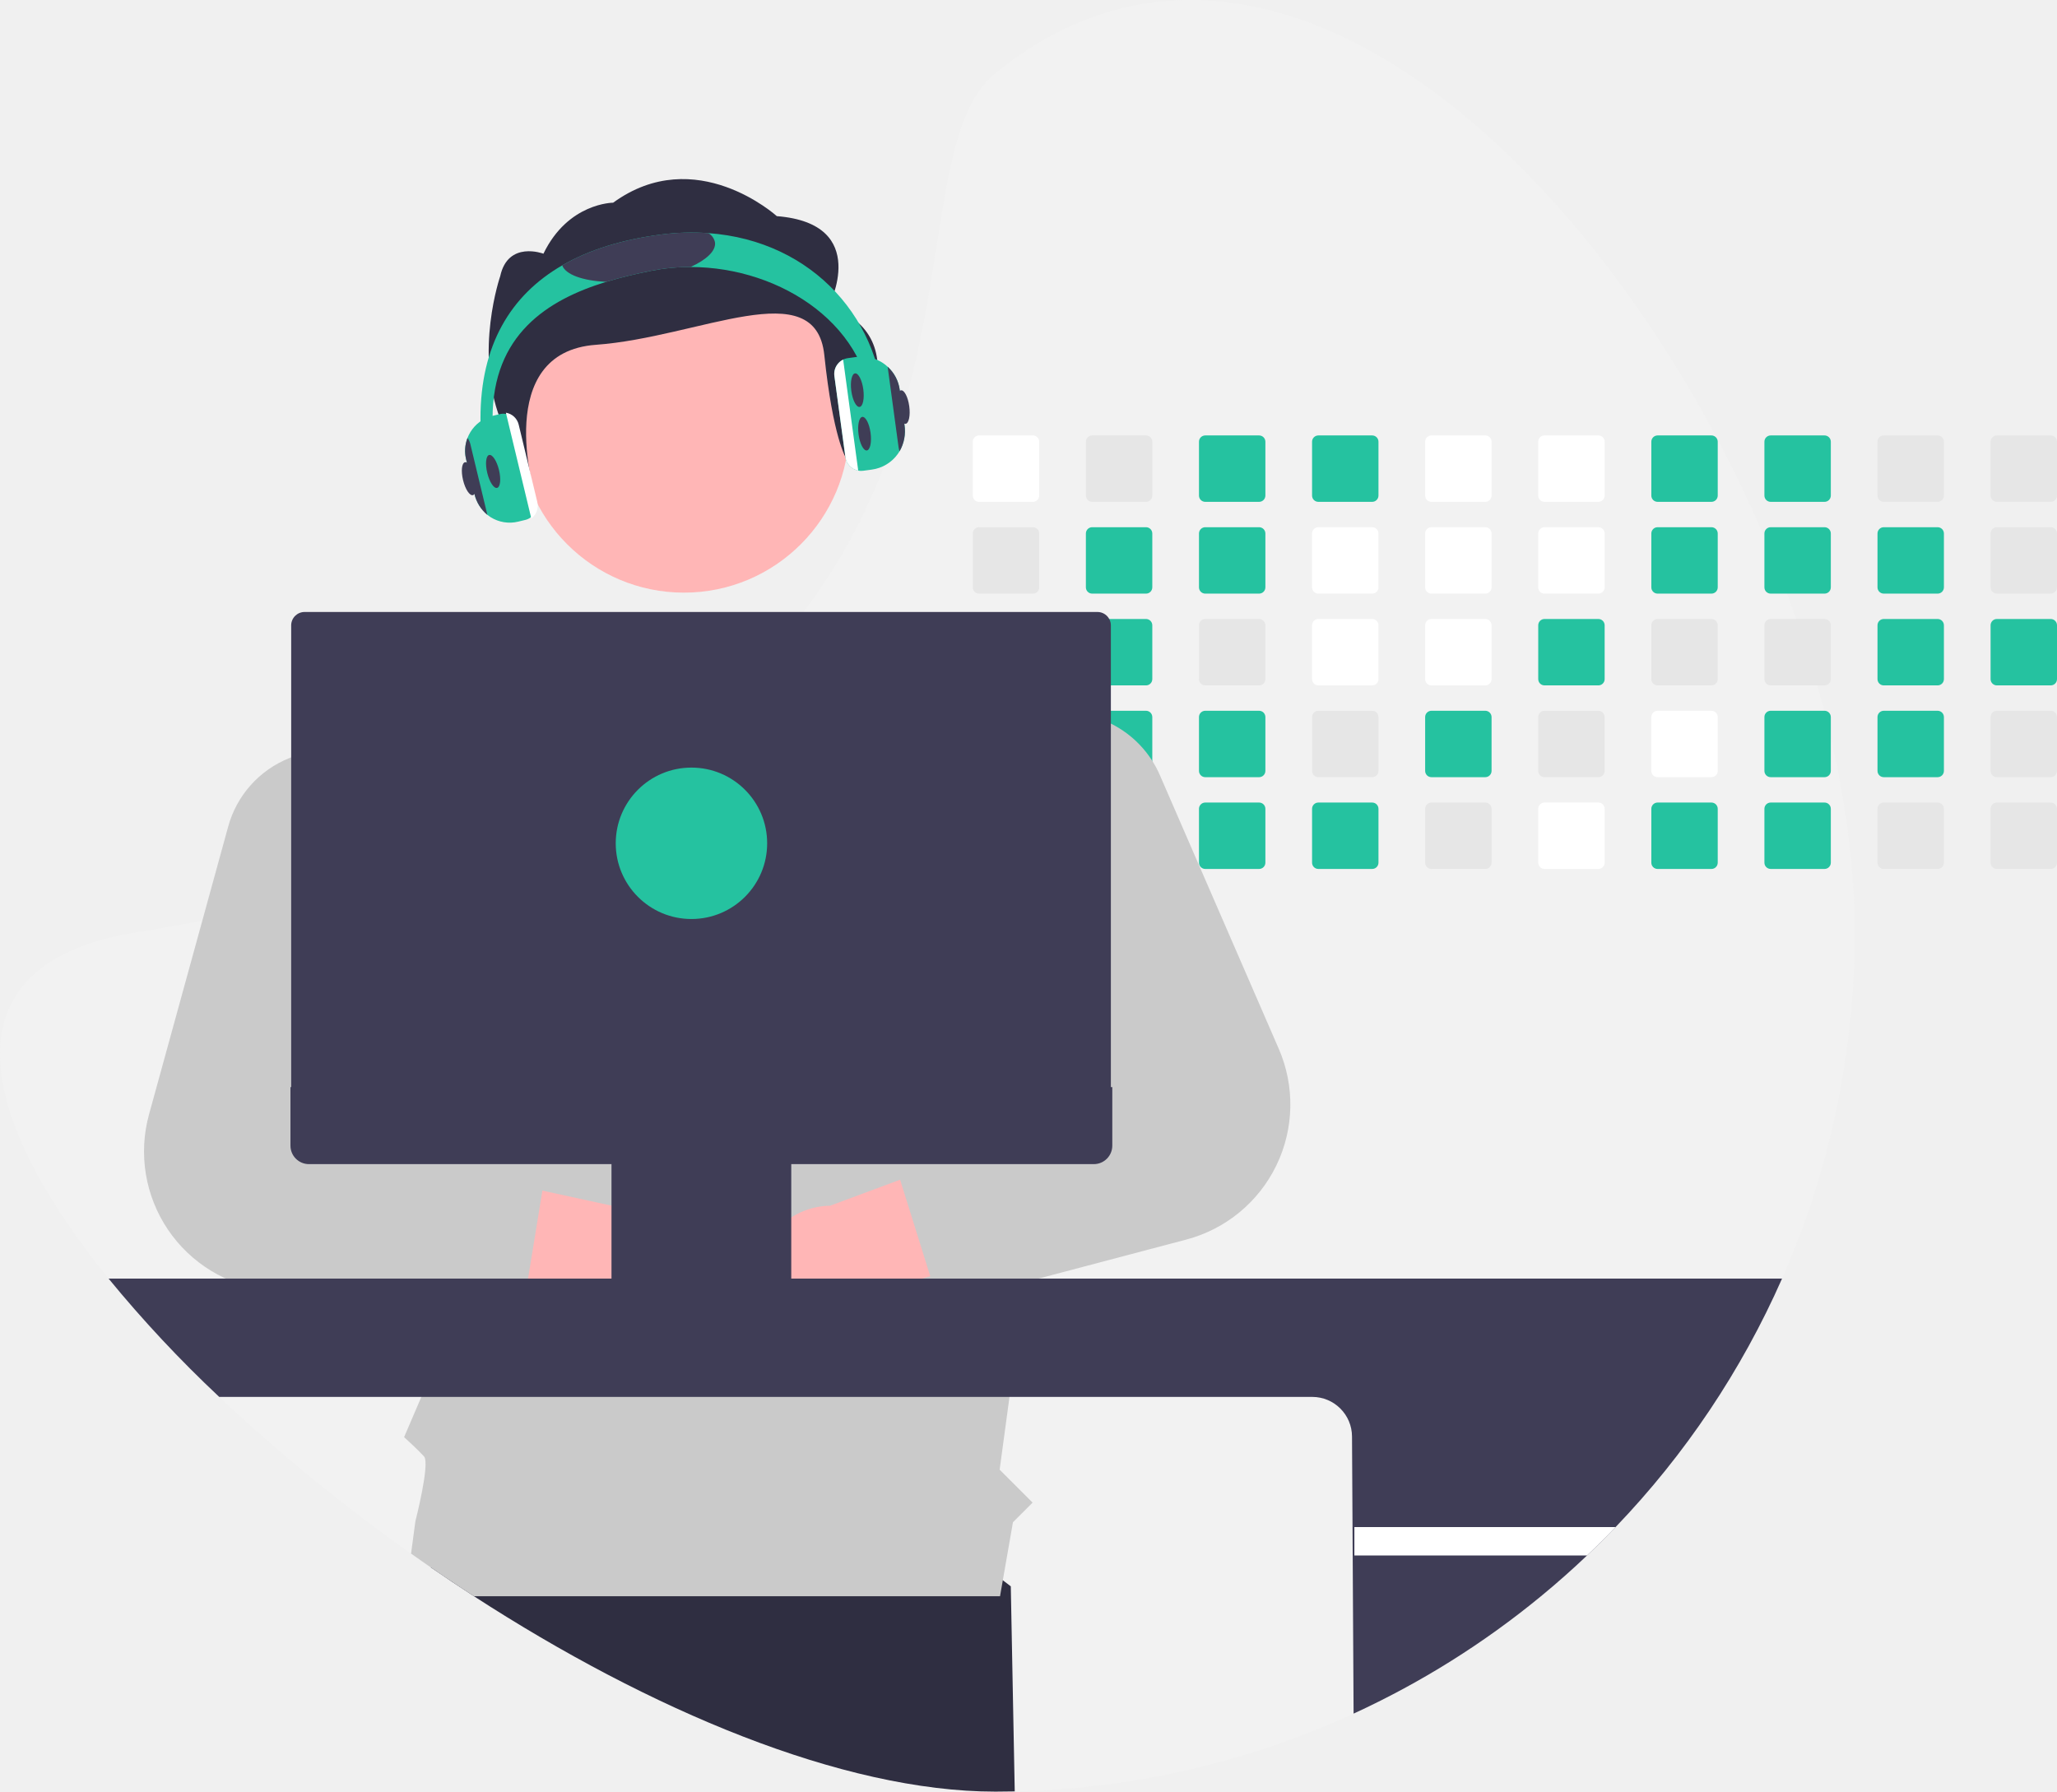
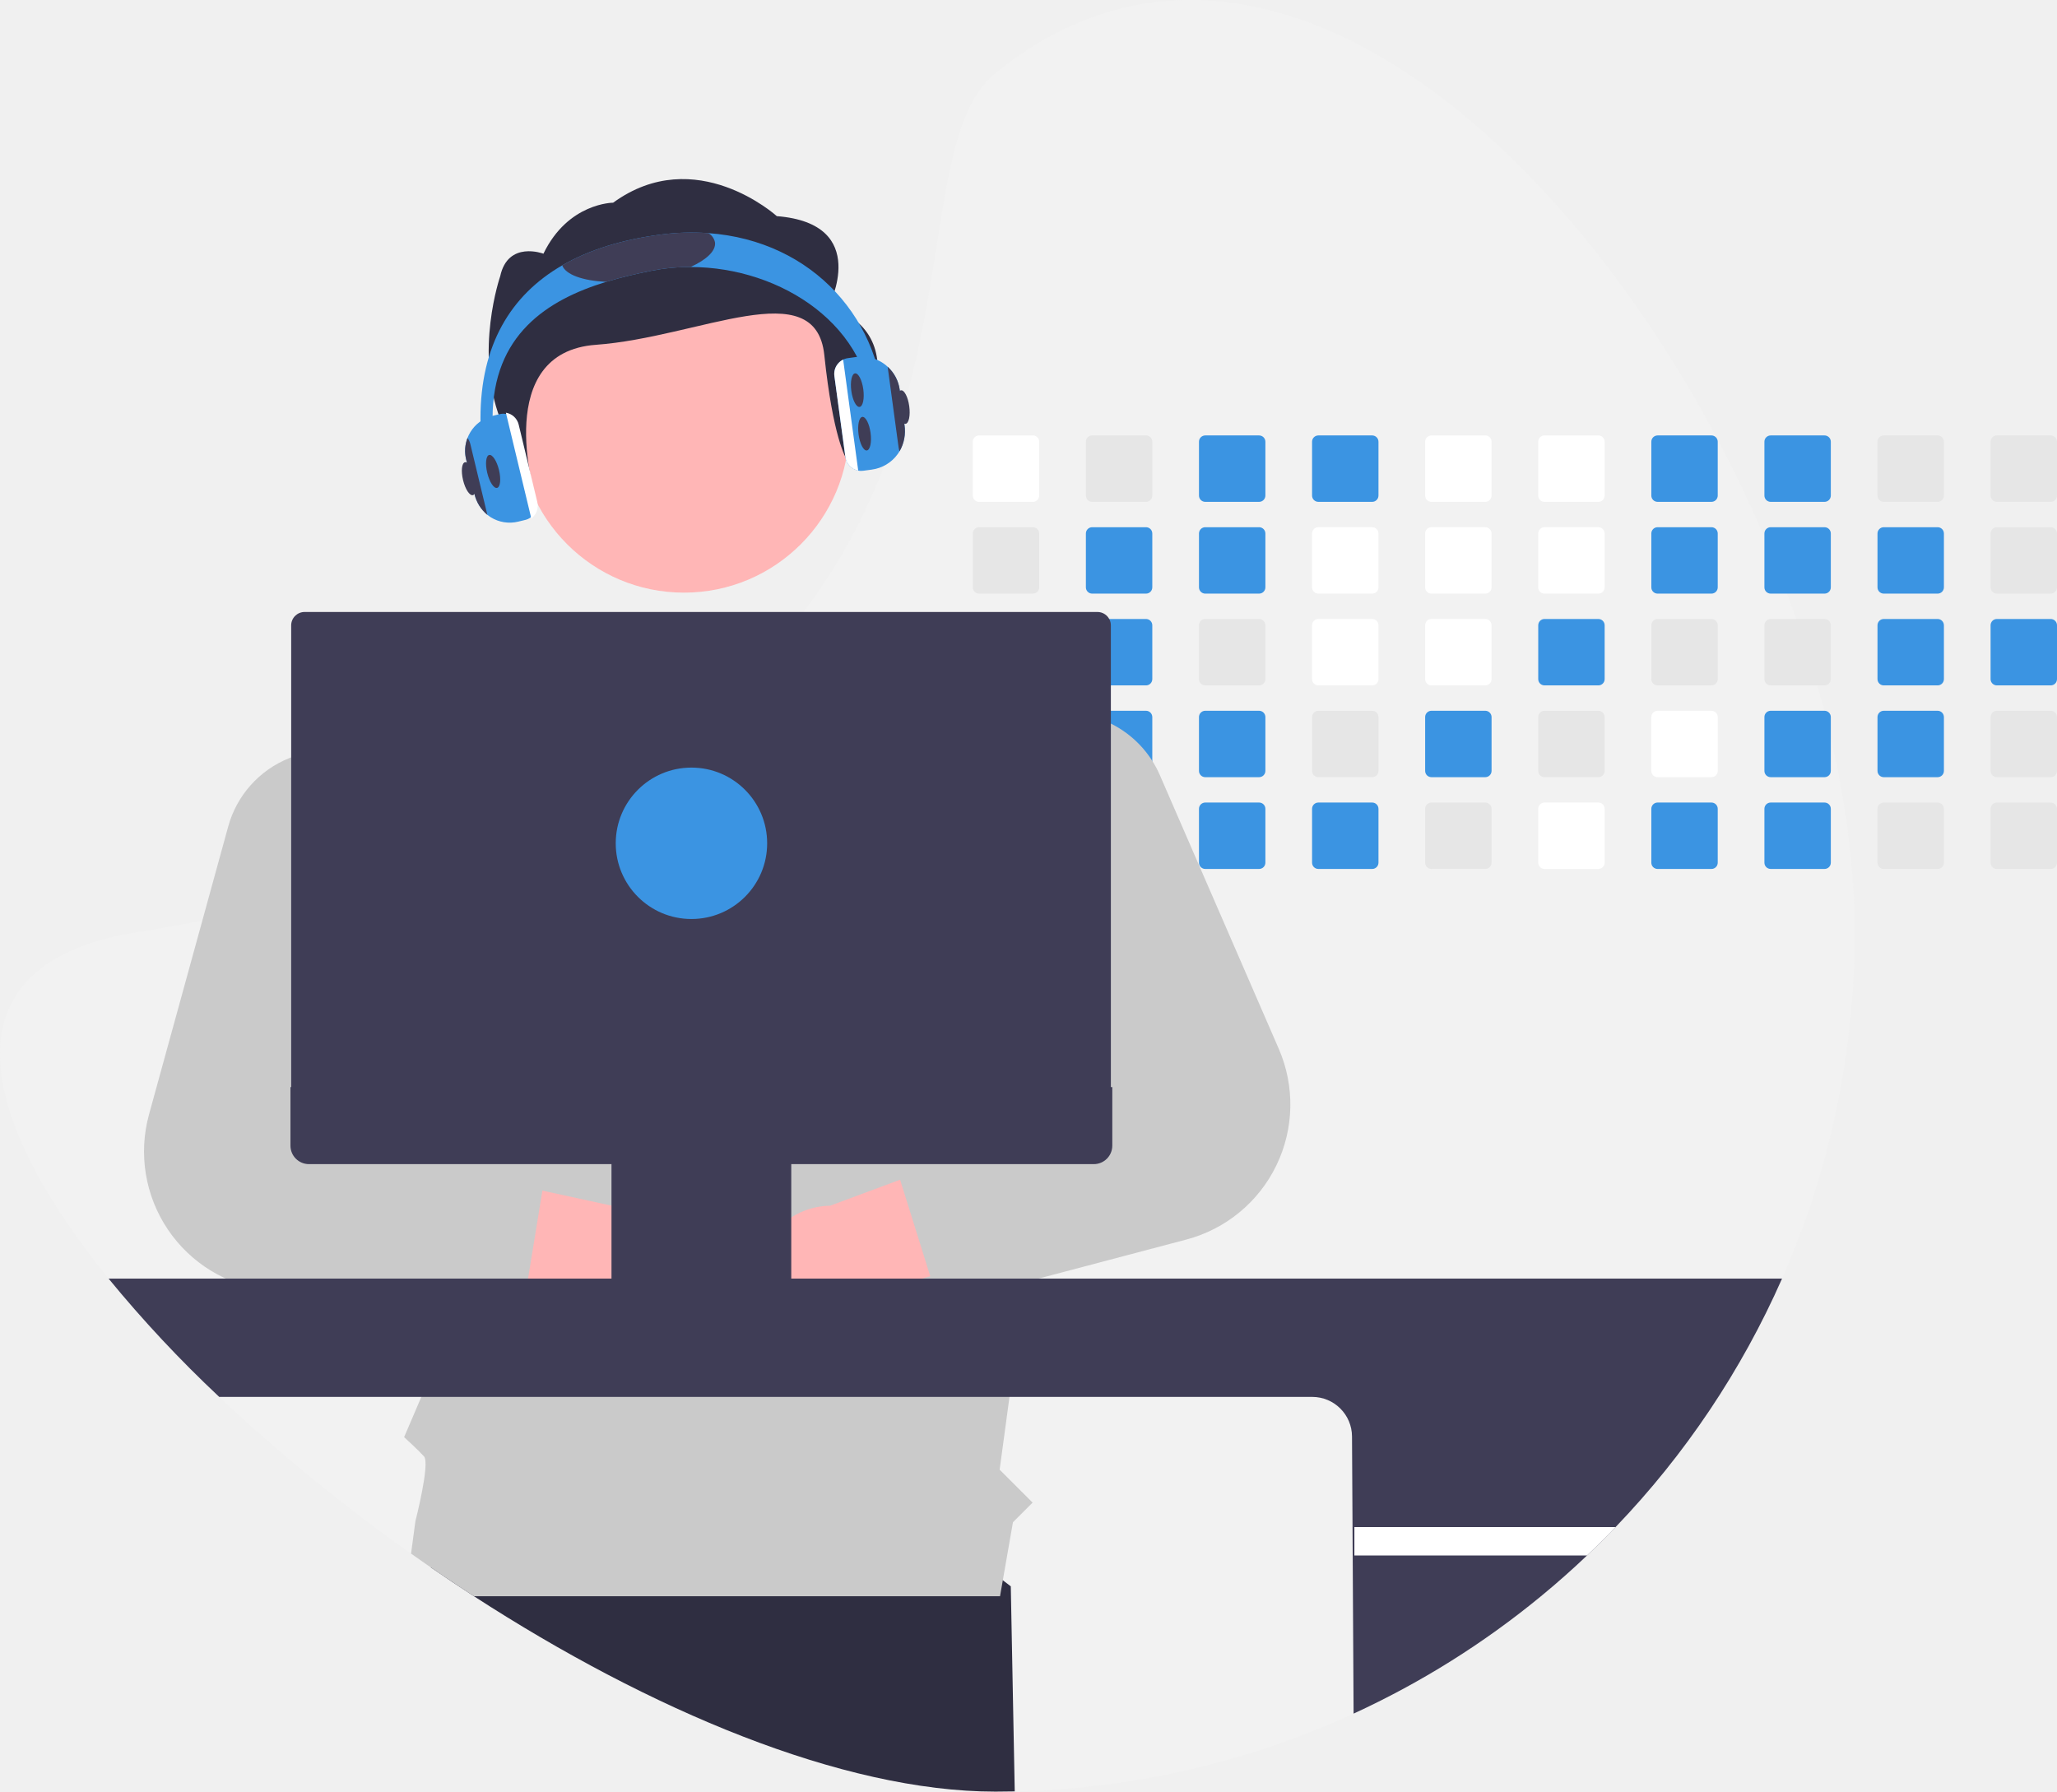
<svg xmlns="http://www.w3.org/2000/svg" data-name="Layer 1" width="850.538" height="740.83" viewBox="0 0 850.538 740.83">
  <path d="M941.609,465.125a354.21,354.21,0,0,1-98.85,245.9q-5.745,6.015-11.8,11.74-9.225,8.775-19.07,16.87a353.934,353.934,0,0,1-217.58,80.69q-3.975.09-7.98.09c-63.43,0-143.21-33.88-215.61-80.78q-8.985-5.82-17.81-11.91-4.125-2.82-8.21-5.72a730.43,730.43,0,0,1-79.32-64.8,514.116,514.116,0,0,1-45.75-48.92c-55.63-68.62-67.9-130.45,11.41-143.16q14.085-2.25,27.34-4.81,19.2-3.69,36.75-7.97,23.64-5.745,44.42-12.46,6.99-2.25,13.66-4.59c65.74-23.09,109.74-53.2,139.69-85.87q7.62-8.295,14.05-16.79a236.055,236.055,0,0,0,17.83-27.12,254.898,254.898,0,0,0,18.41-41.05l.27-.78c23.83-68.74,16.58-132.5,42.87-153.84,112.38-91.23,252.29,38.69,317.96,191.9q4.965,11.58,9.34,23.3,1.965,5.235,3.79,10.49,4.8,13.695,8.71,27.46,1.5,5.25,2.86,10.49c.97,3.77,1.9,7.53,2.76,11.29C938.139,412.305,941.609,439.455,941.609,465.125Z" transform="translate(-174.731 -79.58524)" fill="#f2f2f2" />
  <path d="M594.309,820.325q-3.975.09-7.98.09c-63.43,0-143.21-33.88-215.61-80.78q-8.985-5.82-17.81-11.91l5.16-31.4,156.21-20.74,78.4,59.95Z" transform="translate(-174.731 -79.58524)" fill="#2f2e41" />
  <path d="M601.829,259.635h-22.26a2.601,2.601,0,0,0-2.6,2.6v22.27a2.593,2.593,0,0,0,2.6,2.59h22.26a2.599,2.599,0,0,0,2.6-2.59v-22.27A2.608,2.608,0,0,0,601.829,259.635Z" transform="translate(-174.731 -79.58524)" fill="#fff" />
  <path d="M601.829,297.585h-22.26a2.601,2.601,0,0,0-2.6,2.6v22.27a2.593,2.593,0,0,0,2.6,2.59h22.26a2.599,2.599,0,0,0,2.6-2.59v-22.27A2.608,2.608,0,0,0,601.829,297.585Z" transform="translate(-174.731 -79.58524)" fill="#e6e6e6" />
  <path d="M601.829,335.535h-22.26a2.601,2.601,0,0,0-2.6,2.6v22.26a2.595,2.595,0,0,0,2.6,2.6h22.26a2.601,2.601,0,0,0,2.6-2.6v-22.26A2.608,2.608,0,0,0,601.829,335.535Z" transform="translate(-174.731 -79.58524)" fill="#e6e6e6" />
  <path d="M604.389,375.625a2.617,2.617,0,0,0-2.56-2.14h-22.26a2.601,2.601,0,0,0-2.6,2.6v22.26a2.595,2.595,0,0,0,2.6,2.6h22.26a2.601,2.601,0,0,0,2.6-2.6v-22.26A2.313,2.313,0,0,0,604.389,375.625Z" transform="translate(-174.731 -79.58524)" fill="#e6e6e6" />
  <path d="M602.839,411.635a2.634,2.634,0,0,0-1.01-.2h-22.26a2.595,2.595,0,0,0-2.6,2.6v22.26a2.588,2.588,0,0,0,2.6,2.6h22.26a2.601,2.601,0,0,0,2.6-2.6v-22.26A2.616,2.616,0,0,0,602.839,411.635Z" transform="translate(-174.731 -79.58524)" fill="#e6e6e6" />
  <path d="M648.589,259.635h-22.26a2.601,2.601,0,0,0-2.6,2.6v22.27a2.593,2.593,0,0,0,2.6,2.59h22.26a2.599,2.599,0,0,0,2.6-2.59v-22.27A2.608,2.608,0,0,0,648.589,259.635Z" transform="translate(-174.731 -79.58524)" fill="#e6e6e6" />
-   <path d="M648.589,297.585h-22.26a2.601,2.601,0,0,0-2.6,2.6v22.27a2.593,2.593,0,0,0,2.6,2.59h22.26a2.599,2.599,0,0,0,2.6-2.59v-22.27A2.608,2.608,0,0,0,648.589,297.585Z" transform="translate(-174.731 -79.58524)" fill="#25c2a0" />
-   <path d="M648.589,335.535h-22.26a2.601,2.601,0,0,0-2.6,2.6v22.26a2.595,2.595,0,0,0,2.6,2.6h22.26a2.601,2.601,0,0,0,2.6-2.6v-22.26A2.608,2.608,0,0,0,648.589,335.535Z" transform="translate(-174.731 -79.58524)" fill="#25c2a0" />
-   <path d="M648.589,373.485h-22.26a2.593,2.593,0,0,0-2.46,1.78,2.478,2.478,0,0,0-.14.82v22.26a2.595,2.595,0,0,0,2.6,2.6h22.26a2.601,2.601,0,0,0,2.6-2.6v-22.26A2.608,2.608,0,0,0,648.589,373.485Z" transform="translate(-174.731 -79.58524)" fill="#25c2a0" />
+   <path d="M648.589,297.585h-22.26a2.601,2.601,0,0,0-2.6,2.6v22.27a2.593,2.593,0,0,0,2.6,2.59h22.26a2.599,2.599,0,0,0,2.6-2.59v-22.27A2.608,2.608,0,0,0,648.589,297.585Z" transform="translate(-174.731 -79.58524)" fill="#3b94e2" />
+   <path d="M648.589,335.535h-22.26a2.601,2.601,0,0,0-2.6,2.6v22.26a2.595,2.595,0,0,0,2.6,2.6h22.26a2.601,2.601,0,0,0,2.6-2.6v-22.26A2.608,2.608,0,0,0,648.589,335.535Z" transform="translate(-174.731 -79.58524)" fill="#3b94e2" />
+   <path d="M648.589,373.485h-22.26a2.593,2.593,0,0,0-2.46,1.78,2.478,2.478,0,0,0-.14.82v22.26a2.595,2.595,0,0,0,2.6,2.6h22.26a2.601,2.601,0,0,0,2.6-2.6v-22.26A2.608,2.608,0,0,0,648.589,373.485Z" transform="translate(-174.731 -79.58524)" fill="#3b94e2" />
  <path d="M648.589,411.435h-22.26a2.595,2.595,0,0,0-2.6,2.6v22.26a2.595,2.595,0,0,0,2.6,2.6h22.26a2.601,2.601,0,0,0,2.6-2.6v-22.26A2.601,2.601,0,0,0,648.589,411.435Z" transform="translate(-174.731 -79.58524)" fill="#e6e6e6" />
-   <path d="M695.349,259.635h-22.26a2.601,2.601,0,0,0-2.6,2.6v22.27a2.593,2.593,0,0,0,2.6,2.59h22.26a2.599,2.599,0,0,0,2.6-2.59v-22.27A2.608,2.608,0,0,0,695.349,259.635Z" transform="translate(-174.731 -79.58524)" fill="#25c2a0" />
-   <path d="M695.349,297.585h-22.26a2.601,2.601,0,0,0-2.6,2.6v22.27a2.593,2.593,0,0,0,2.6,2.59h22.26a2.599,2.599,0,0,0,2.6-2.59v-22.27A2.608,2.608,0,0,0,695.349,297.585Z" transform="translate(-174.731 -79.58524)" fill="#25c2a0" />
+   <path d="M695.349,259.635h-22.26a2.601,2.601,0,0,0-2.6,2.6v22.27a2.593,2.593,0,0,0,2.6,2.59h22.26a2.599,2.599,0,0,0,2.6-2.59v-22.27A2.608,2.608,0,0,0,695.349,259.635Z" transform="translate(-174.731 -79.58524)" fill="#3b94e2" />
+   <path d="M695.349,297.585h-22.26a2.601,2.601,0,0,0-2.6,2.6v22.27a2.593,2.593,0,0,0,2.6,2.59h22.26a2.599,2.599,0,0,0,2.6-2.59v-22.27A2.608,2.608,0,0,0,695.349,297.585Z" transform="translate(-174.731 -79.58524)" fill="#3b94e2" />
  <path d="M695.349,335.535h-22.26a2.601,2.601,0,0,0-2.6,2.6v22.26a2.595,2.595,0,0,0,2.6,2.6h22.26a2.601,2.601,0,0,0,2.6-2.6v-22.26A2.608,2.608,0,0,0,695.349,335.535Z" transform="translate(-174.731 -79.58524)" fill="#e6e6e6" />
-   <path d="M695.349,373.485h-22.26a2.601,2.601,0,0,0-2.6,2.6v22.26a2.595,2.595,0,0,0,2.6,2.6h22.26a2.601,2.601,0,0,0,2.6-2.6v-22.26A2.608,2.608,0,0,0,695.349,373.485Z" transform="translate(-174.731 -79.58524)" fill="#25c2a0" />
-   <path d="M695.349,411.435h-22.26a2.595,2.595,0,0,0-2.6,2.6v22.26a2.595,2.595,0,0,0,2.6,2.6h22.26a2.601,2.601,0,0,0,2.6-2.6v-22.26A2.601,2.601,0,0,0,695.349,411.435Z" transform="translate(-174.731 -79.58524)" fill="#25c2a0" />
-   <path d="M742.109,259.635h-22.26a2.601,2.601,0,0,0-2.6,2.6v22.27a2.593,2.593,0,0,0,2.6,2.59h22.26a2.599,2.599,0,0,0,2.6-2.59v-22.27A2.608,2.608,0,0,0,742.109,259.635Z" transform="translate(-174.731 -79.58524)" fill="#25c2a0" />
+   <path d="M695.349,373.485h-22.26a2.601,2.601,0,0,0-2.6,2.6v22.26a2.595,2.595,0,0,0,2.6,2.6h22.26a2.601,2.601,0,0,0,2.6-2.6v-22.26A2.608,2.608,0,0,0,695.349,373.485Z" transform="translate(-174.731 -79.58524)" fill="#3b94e2" />
+   <path d="M695.349,411.435h-22.26a2.595,2.595,0,0,0-2.6,2.6v22.26a2.595,2.595,0,0,0,2.6,2.6h22.26a2.601,2.601,0,0,0,2.6-2.6v-22.26A2.601,2.601,0,0,0,695.349,411.435Z" transform="translate(-174.731 -79.58524)" fill="#3b94e2" />
+   <path d="M742.109,259.635h-22.26a2.601,2.601,0,0,0-2.6,2.6v22.27a2.593,2.593,0,0,0,2.6,2.59h22.26a2.599,2.599,0,0,0,2.6-2.59v-22.27A2.608,2.608,0,0,0,742.109,259.635Z" transform="translate(-174.731 -79.58524)" fill="#3b94e2" />
  <path d="M742.109,297.585h-22.26a2.601,2.601,0,0,0-2.6,2.6v22.27a2.593,2.593,0,0,0,2.6,2.59h22.26a2.599,2.599,0,0,0,2.6-2.59v-22.27A2.608,2.608,0,0,0,742.109,297.585Z" transform="translate(-174.731 -79.58524)" fill="#fff" />
  <path d="M742.109,335.535h-22.26a2.601,2.601,0,0,0-2.6,2.6v22.26a2.595,2.595,0,0,0,2.6,2.6h22.26a2.601,2.601,0,0,0,2.6-2.6v-22.26A2.608,2.608,0,0,0,742.109,335.535Z" transform="translate(-174.731 -79.58524)" fill="#fff" />
  <path d="M742.109,373.485h-22.26a2.601,2.601,0,0,0-2.6,2.6v22.26a2.595,2.595,0,0,0,2.6,2.6h22.26a2.601,2.601,0,0,0,2.6-2.6v-22.26A2.608,2.608,0,0,0,742.109,373.485Z" transform="translate(-174.731 -79.58524)" fill="#e6e6e6" />
-   <path d="M742.109,411.435h-22.26a2.595,2.595,0,0,0-2.6,2.6v22.26a2.595,2.595,0,0,0,2.6,2.6h22.26a2.601,2.601,0,0,0,2.6-2.6v-22.26A2.601,2.601,0,0,0,742.109,411.435Z" transform="translate(-174.731 -79.58524)" fill="#25c2a0" />
+   <path d="M742.109,411.435h-22.26a2.595,2.595,0,0,0-2.6,2.6v22.26a2.595,2.595,0,0,0,2.6,2.6h22.26a2.601,2.601,0,0,0,2.6-2.6v-22.26A2.601,2.601,0,0,0,742.109,411.435Z" transform="translate(-174.731 -79.58524)" fill="#3b94e2" />
  <path d="M788.869,259.635h-22.27a2.599,2.599,0,0,0-2.59,2.6v22.27a2.591,2.591,0,0,0,2.59,2.59h22.27a2.599,2.599,0,0,0,2.6-2.59v-22.27A2.608,2.608,0,0,0,788.869,259.635Z" transform="translate(-174.731 -79.58524)" fill="#fff" />
  <path d="M788.869,297.585h-22.27a2.599,2.599,0,0,0-2.59,2.6v22.27a2.59,2.59,0,0,0,2.59,2.59h22.27a2.599,2.599,0,0,0,2.6-2.59v-22.27A2.608,2.608,0,0,0,788.869,297.585Z" transform="translate(-174.731 -79.58524)" fill="#fff" />
  <path d="M788.869,335.535h-22.27a2.599,2.599,0,0,0-2.59,2.6v22.26a2.593,2.593,0,0,0,2.59,2.6h22.27a2.601,2.601,0,0,0,2.6-2.6v-22.26A2.608,2.608,0,0,0,788.869,335.535Z" transform="translate(-174.731 -79.58524)" fill="#fff" />
-   <path d="M788.869,373.485h-22.27a2.599,2.599,0,0,0-2.59,2.6v22.26a2.593,2.593,0,0,0,2.59,2.6h22.27a2.601,2.601,0,0,0,2.6-2.6v-22.26A2.608,2.608,0,0,0,788.869,373.485Z" transform="translate(-174.731 -79.58524)" fill="#25c2a0" />
+   <path d="M788.869,373.485h-22.27a2.599,2.599,0,0,0-2.59,2.6v22.26a2.593,2.593,0,0,0,2.59,2.6h22.27a2.601,2.601,0,0,0,2.6-2.6v-22.26A2.608,2.608,0,0,0,788.869,373.485Z" transform="translate(-174.731 -79.58524)" fill="#3b94e2" />
  <path d="M788.869,411.435h-22.27a2.593,2.593,0,0,0-2.59,2.6v22.26a2.593,2.593,0,0,0,2.59,2.6h22.27a2.601,2.601,0,0,0,2.6-2.6v-22.26A2.601,2.601,0,0,0,788.869,411.435Z" transform="translate(-174.731 -79.58524)" fill="#e6e6e6" />
  <path d="M835.629,259.635h-22.27a2.599,2.599,0,0,0-2.59,2.6v22.27a2.591,2.591,0,0,0,2.59,2.59h22.27a2.599,2.599,0,0,0,2.6-2.59v-22.27A2.608,2.608,0,0,0,835.629,259.635Z" transform="translate(-174.731 -79.58524)" fill="#fff" />
  <path d="M835.629,297.585h-22.27a2.599,2.599,0,0,0-2.59,2.6v22.27a2.59,2.59,0,0,0,2.59,2.59h22.27a2.599,2.599,0,0,0,2.6-2.59v-22.27A2.608,2.608,0,0,0,835.629,297.585Z" transform="translate(-174.731 -79.58524)" fill="#fff" />
-   <path d="M835.629,335.535h-22.27a2.599,2.599,0,0,0-2.59,2.6v22.26a2.593,2.593,0,0,0,2.59,2.6h22.27a2.601,2.601,0,0,0,2.6-2.6v-22.26A2.608,2.608,0,0,0,835.629,335.535Z" transform="translate(-174.731 -79.58524)" fill="#25c2a0" />
+   <path d="M835.629,335.535h-22.27a2.599,2.599,0,0,0-2.59,2.6v22.26a2.593,2.593,0,0,0,2.59,2.6h22.27a2.601,2.601,0,0,0,2.6-2.6v-22.26A2.608,2.608,0,0,0,835.629,335.535Z" transform="translate(-174.731 -79.58524)" fill="#3b94e2" />
  <path d="M835.629,373.485h-22.27a2.599,2.599,0,0,0-2.59,2.6v22.26a2.593,2.593,0,0,0,2.59,2.6h22.27a2.601,2.601,0,0,0,2.6-2.6v-22.26A2.608,2.608,0,0,0,835.629,373.485Z" transform="translate(-174.731 -79.58524)" fill="#e6e6e6" />
  <path d="M835.629,411.435h-22.27a2.593,2.593,0,0,0-2.59,2.6v22.26a2.593,2.593,0,0,0,2.59,2.6h22.27a2.601,2.601,0,0,0,2.6-2.6v-22.26A2.601,2.601,0,0,0,835.629,411.435Z" transform="translate(-174.731 -79.58524)" fill="#fff" />
-   <path d="M882.389,259.635h-22.27a2.599,2.599,0,0,0-2.59,2.6v22.27a2.591,2.591,0,0,0,2.59,2.59h22.27a2.599,2.599,0,0,0,2.6-2.59v-22.27A2.608,2.608,0,0,0,882.389,259.635Z" transform="translate(-174.731 -79.58524)" fill="#25c2a0" />
-   <path d="M882.389,297.585h-22.27a2.599,2.599,0,0,0-2.59,2.6v22.27a2.59,2.59,0,0,0,2.59,2.59h22.27a2.599,2.599,0,0,0,2.6-2.59v-22.27A2.608,2.608,0,0,0,882.389,297.585Z" transform="translate(-174.731 -79.58524)" fill="#25c2a0" />
+   <path d="M882.389,259.635h-22.27a2.599,2.599,0,0,0-2.59,2.6v22.27a2.591,2.591,0,0,0,2.59,2.59h22.27a2.599,2.599,0,0,0,2.6-2.59v-22.27A2.608,2.608,0,0,0,882.389,259.635Z" transform="translate(-174.731 -79.58524)" fill="#3b94e2" />
+   <path d="M882.389,297.585h-22.27a2.599,2.599,0,0,0-2.59,2.6v22.27a2.59,2.59,0,0,0,2.59,2.59h22.27a2.599,2.599,0,0,0,2.6-2.59v-22.27A2.608,2.608,0,0,0,882.389,297.585Z" transform="translate(-174.731 -79.58524)" fill="#3b94e2" />
  <path d="M882.389,335.535h-22.27a2.599,2.599,0,0,0-2.59,2.6v22.26a2.593,2.593,0,0,0,2.59,2.6h22.27a2.601,2.601,0,0,0,2.6-2.6v-22.26A2.608,2.608,0,0,0,882.389,335.535Z" transform="translate(-174.731 -79.58524)" fill="#e6e6e6" />
  <path d="M882.389,373.485h-22.27a2.599,2.599,0,0,0-2.59,2.6v22.26a2.593,2.593,0,0,0,2.59,2.6h22.27a2.601,2.601,0,0,0,2.6-2.6v-22.26A2.608,2.608,0,0,0,882.389,373.485Z" transform="translate(-174.731 -79.58524)" fill="#fff" />
-   <path d="M882.389,411.435h-22.27a2.593,2.593,0,0,0-2.59,2.6v22.26a2.593,2.593,0,0,0,2.59,2.6h22.27a2.601,2.601,0,0,0,2.6-2.6v-22.26A2.601,2.601,0,0,0,882.389,411.435Z" transform="translate(-174.731 -79.58524)" fill="#25c2a0" />
-   <path d="M929.149,259.635h-22.27a2.599,2.599,0,0,0-2.59,2.6v22.27a2.591,2.591,0,0,0,2.59,2.59h22.27a2.599,2.599,0,0,0,2.6-2.59v-22.27A2.608,2.608,0,0,0,929.149,259.635Z" transform="translate(-174.731 -79.58524)" fill="#25c2a0" />
-   <path d="M929.149,297.585h-22.27a2.599,2.599,0,0,0-2.59,2.6v22.27a2.59,2.59,0,0,0,2.59,2.59h22.27a2.599,2.599,0,0,0,2.6-2.59v-22.27A2.608,2.608,0,0,0,929.149,297.585Z" transform="translate(-174.731 -79.58524)" fill="#25c2a0" />
+   <path d="M882.389,411.435h-22.27a2.593,2.593,0,0,0-2.59,2.6v22.26a2.593,2.593,0,0,0,2.59,2.6h22.27a2.601,2.601,0,0,0,2.6-2.6v-22.26A2.601,2.601,0,0,0,882.389,411.435Z" transform="translate(-174.731 -79.58524)" fill="#3b94e2" />
+   <path d="M929.149,259.635h-22.27a2.599,2.599,0,0,0-2.59,2.6v22.27a2.591,2.591,0,0,0,2.59,2.59h22.27a2.599,2.599,0,0,0,2.6-2.59v-22.27A2.608,2.608,0,0,0,929.149,259.635Z" transform="translate(-174.731 -79.58524)" fill="#3b94e2" />
+   <path d="M929.149,297.585h-22.27a2.599,2.599,0,0,0-2.59,2.6v22.27a2.59,2.59,0,0,0,2.59,2.59h22.27a2.599,2.599,0,0,0,2.6-2.59v-22.27A2.608,2.608,0,0,0,929.149,297.585Z" transform="translate(-174.731 -79.58524)" fill="#3b94e2" />
  <path d="M929.149,335.535h-22.27a2.599,2.599,0,0,0-2.59,2.6v22.26a2.593,2.593,0,0,0,2.59,2.6h22.27a2.601,2.601,0,0,0,2.6-2.6v-22.26A2.608,2.608,0,0,0,929.149,335.535Z" transform="translate(-174.731 -79.58524)" fill="#e6e6e6" />
-   <path d="M929.149,373.485h-22.27a2.599,2.599,0,0,0-2.59,2.6v22.26a2.593,2.593,0,0,0,2.59,2.6h22.27a2.601,2.601,0,0,0,2.6-2.6v-22.26A2.608,2.608,0,0,0,929.149,373.485Z" transform="translate(-174.731 -79.58524)" fill="#25c2a0" />
-   <path d="M929.149,411.435h-22.27a2.593,2.593,0,0,0-2.59,2.6v22.26a2.593,2.593,0,0,0,2.59,2.6h22.27a2.601,2.601,0,0,0,2.6-2.6v-22.26A2.601,2.601,0,0,0,929.149,411.435Z" transform="translate(-174.731 -79.58524)" fill="#25c2a0" />
+   <path d="M929.149,373.485h-22.27a2.599,2.599,0,0,0-2.59,2.6v22.26a2.593,2.593,0,0,0,2.59,2.6h22.27a2.601,2.601,0,0,0,2.6-2.6v-22.26A2.608,2.608,0,0,0,929.149,373.485Z" transform="translate(-174.731 -79.58524)" fill="#3b94e2" />
+   <path d="M929.149,411.435h-22.27a2.593,2.593,0,0,0-2.59,2.6v22.26a2.593,2.593,0,0,0,2.59,2.6h22.27a2.601,2.601,0,0,0,2.6-2.6v-22.26A2.601,2.601,0,0,0,929.149,411.435Z" transform="translate(-174.731 -79.58524)" fill="#3b94e2" />
  <path d="M975.909,259.635h-22.27a2.599,2.599,0,0,0-2.59,2.6v22.27a2.591,2.591,0,0,0,2.59,2.59h22.27a2.599,2.599,0,0,0,2.6-2.59v-22.27A2.608,2.608,0,0,0,975.909,259.635Z" transform="translate(-174.731 -79.58524)" fill="#e6e6e6" />
-   <path d="M975.909,297.585h-22.27a2.599,2.599,0,0,0-2.59,2.6v22.27a2.59,2.59,0,0,0,2.59,2.59h22.27a2.599,2.599,0,0,0,2.6-2.59v-22.27A2.608,2.608,0,0,0,975.909,297.585Z" transform="translate(-174.731 -79.58524)" fill="#25c2a0" />
-   <path d="M975.909,335.535h-22.27a2.599,2.599,0,0,0-2.59,2.6v22.26a2.593,2.593,0,0,0,2.59,2.6h22.27a2.601,2.601,0,0,0,2.6-2.6v-22.26A2.608,2.608,0,0,0,975.909,335.535Z" transform="translate(-174.731 -79.58524)" fill="#25c2a0" />
-   <path d="M975.909,373.485h-22.27a2.599,2.599,0,0,0-2.59,2.6v22.26a2.593,2.593,0,0,0,2.59,2.6h22.27a2.601,2.601,0,0,0,2.6-2.6v-22.26A2.608,2.608,0,0,0,975.909,373.485Z" transform="translate(-174.731 -79.58524)" fill="#25c2a0" />
+   <path d="M975.909,297.585h-22.27a2.599,2.599,0,0,0-2.59,2.6v22.27a2.59,2.59,0,0,0,2.59,2.59h22.27a2.599,2.599,0,0,0,2.6-2.59v-22.27A2.608,2.608,0,0,0,975.909,297.585Z" transform="translate(-174.731 -79.58524)" fill="#3b94e2" />
+   <path d="M975.909,335.535h-22.27a2.599,2.599,0,0,0-2.59,2.6v22.26a2.593,2.593,0,0,0,2.59,2.6h22.27a2.601,2.601,0,0,0,2.6-2.6v-22.26A2.608,2.608,0,0,0,975.909,335.535Z" transform="translate(-174.731 -79.58524)" fill="#3b94e2" />
+   <path d="M975.909,373.485h-22.27a2.599,2.599,0,0,0-2.59,2.6v22.26a2.593,2.593,0,0,0,2.59,2.6h22.27a2.601,2.601,0,0,0,2.6-2.6v-22.26A2.608,2.608,0,0,0,975.909,373.485Z" transform="translate(-174.731 -79.58524)" fill="#3b94e2" />
  <path d="M975.909,411.435h-22.27a2.593,2.593,0,0,0-2.59,2.6v22.26a2.593,2.593,0,0,0,2.59,2.6h22.27a2.601,2.601,0,0,0,2.6-2.6v-22.26A2.601,2.601,0,0,0,975.909,411.435Z" transform="translate(-174.731 -79.58524)" fill="#e6e6e6" />
  <path d="M1022.669,259.635h-22.27a2.599,2.599,0,0,0-2.59,2.6v22.27a2.591,2.591,0,0,0,2.59,2.59h22.27a2.599,2.599,0,0,0,2.6-2.59v-22.27A2.608,2.608,0,0,0,1022.669,259.635Z" transform="translate(-174.731 -79.58524)" fill="#e6e6e6" />
  <path d="M1022.669,297.585h-22.27a2.599,2.599,0,0,0-2.59,2.6v22.27a2.591,2.591,0,0,0,2.59,2.59h22.27a2.599,2.599,0,0,0,2.6-2.59v-22.27A2.608,2.608,0,0,0,1022.669,297.585Z" transform="translate(-174.731 -79.58524)" fill="#e6e6e6" />
-   <path d="M1022.669,335.535h-22.27a2.599,2.599,0,0,0-2.59,2.6v22.26a2.593,2.593,0,0,0,2.59,2.6h22.27a2.601,2.601,0,0,0,2.6-2.6v-22.26A2.608,2.608,0,0,0,1022.669,335.535Z" transform="translate(-174.731 -79.58524)" fill="#25c2a0" />
+   <path d="M1022.669,335.535h-22.27a2.599,2.599,0,0,0-2.59,2.6v22.26a2.593,2.593,0,0,0,2.59,2.6h22.27a2.601,2.601,0,0,0,2.6-2.6v-22.26A2.608,2.608,0,0,0,1022.669,335.535Z" transform="translate(-174.731 -79.58524)" fill="#3b94e2" />
  <path d="M1022.669,373.485h-22.27a2.599,2.599,0,0,0-2.59,2.6v22.26a2.593,2.593,0,0,0,2.59,2.6h22.27a2.601,2.601,0,0,0,2.6-2.6v-22.26A2.608,2.608,0,0,0,1022.669,373.485Z" transform="translate(-174.731 -79.58524)" fill="#e6e6e6" />
  <path d="M1022.669,411.435h-22.27a2.593,2.593,0,0,0-2.59,2.6v22.26a2.593,2.593,0,0,0,2.59,2.6h22.27a2.601,2.601,0,0,0,2.6-2.6v-22.26A2.601,2.601,0,0,0,1022.669,411.435Z" transform="translate(-174.731 -79.58524)" fill="#e6e6e6" />
  <polygon points="336.095 660.051 335.475 660.051 336.005 659.981 336.095 660.051" fill="#2f2e41" />
  <circle id="b6132315-04e2-4cdb-a713-107c9cd58b0b" data-name="ab6171fa-7d69-4734-b81c-8dff60f9761b" cx="282.814" cy="176.733" r="68.322" fill="#ffb6b6" />
-   <path id="f4304bdd-ba2d-4fff-b404-410205410c5d-784" data-name="bf427902-b9bf-4946-b5d7-5c1c7e04535e" d="M517.377,206.226s17.869-34.161-21.444-37.266c0,0-33.515-30.402-67.676-5.558,0,0-18.633,0-28.823,21.086,0,0-14.655-5.558-17.876,9.317,0,0-10.723,31.055,0,59.005,10.723,27.95,14.285,31.055,14.285,31.055s-17.621-58.598,25.27-61.704,90.887-29.909,94.461,4.251,8.953,42.578,8.953,42.578S558.479,220.201,517.377,206.226Z" transform="translate(-174.731 -79.58524)" fill="#2f2e41" />
+   <path id="f4304bdd-ba2d-4fff-b404-410205410c5d-95" data-name="bf427902-b9bf-4946-b5d7-5c1c7e04535e" d="M517.377,206.226s17.869-34.161-21.444-37.266c0,0-33.515-30.402-67.676-5.558,0,0-18.633,0-28.823,21.086,0,0-14.655-5.558-17.876,9.317,0,0-10.723,31.055,0,59.005,10.723,27.95,14.285,31.055,14.285,31.055s-17.621-58.598,25.27-61.704,90.887-29.909,94.461,4.251,8.953,42.578,8.953,42.578S558.479,220.201,517.377,206.226Z" transform="translate(-174.731 -79.58524)" fill="#2f2e41" />
  <path d="M634.279,424.695l-.22,1.16-2.47,13.04-17.07,90.2-1.01,5.31-2.12,11.23-2.9,15.32-6.43,33.95-1.84,9.73-.69,3.65-.24,1.28-1.91,10.07-.58,3.04-4.66,34.53-4.07,30.09,13.62,13.62-8.12,8.12-5.33,30.53.01.07H370.719q-13.2-8.55-26.02-17.63l1.79-13.4s6.16-23.93,3.57-26.79c-2.58-2.86-8.24-7.97-8.24-7.97l7.13-16.64.99-2.31-1.66-34.43-.04-.83-.55-11.35-.07-1.46-.11-2.19-2.11-43.68-.04-.72-.64-13.24-.6-12.59-.26-5.31-2.57-53.13-1.74-36.08-1.52-31.41,6.11-2.07,65.35-22.21,27.07-35.19,56.34.42,27.58.21,46.02,42.68,10.47,5,.08.04,7.51,3.59,19.04,9.09,20.13,9.62,10.33,4.93Z" transform="translate(-174.731 -79.58524)" fill="#cacaca" />
  <path d="M443.84,637.136a30.286,30.286,0,0,1-40.664-22.43L296.617,599.588l37.043-41.902,95.511,20.78a30.45,30.45,0,0,1,14.669,58.67Z" transform="translate(-174.731 -79.58524)" fill="#ffb6b6" />
  <path d="M396.329,560.955a13.522,13.522,0,0,0-7.89-4.87l-43.72-9.09-4.49-.93a18.933,18.933,0,0,1-12.53-9.07,19.161,19.161,0,0,1-2.45-7.9,18.895,18.895,0,0,1,.89-7.48l15.15-45.65,9.83-29.62a41.792,41.792,0,0,0,2.09-11.05,43.349,43.349,0,0,0-9.07-28.89,42.693,42.693,0,0,0-49.01-13.64c-.25.09-.51.19-.76.29a42.583,42.583,0,0,0-25.31,28.41l-10.68,38.85-22.03,80.09a57.766,57.766,0,0,0,48.96,72.68l62.97,7.38,29.14,3.42a13.497,13.497,0,0,0,14.84-10.73,4.895,4.895,0,0,0,.11-.55l.7-4.32,5.93-36.38.06-.37A13.475,13.475,0,0,0,396.329,560.955Z" transform="translate(-174.731 -79.58524)" fill="#cacaca" />
  <path d="M511.714,638.302a30.286,30.286,0,0,0,37.094-27.94l103.362-29.994L609.588,544.109l-91.626,34.041a30.45,30.45,0,0,0-6.249,60.152Z" transform="translate(-174.731 -79.58524)" fill="#ffb6b6" />
  <path d="M703.489,513.275,654.329,400.135a42.819,42.819,0,0,0-20.27-21.35,43.356,43.356,0,0,0-8.78-3.2c-.47-.12-.94-.23-1.41-.32a42.132,42.132,0,0,0-19.48.36,42.814,42.814,0,0,0-27.34,21.73,1.004,1.004,0,0,0-.08.14,43.1,43.1,0,0,0-.37,38.85l.61,1.22,34.74,69.77a18.9,18.9,0,0,1-10.5,26.19l-2.44.88-43.88,15.85a13.497,13.497,0,0,0-8.33,16.79l.11.35,12.3,39.36c.06.18.12.36.19.54a7.054,7.054,0,0,0,.4.99,13.482,13.482,0,0,0,15.81,7.53l23.68-6.25,4.83-1.28,61.15-16.15a57.76,57.76,0,0,0,38.22-78.86Z" transform="translate(-174.731 -79.58524)" fill="#cacaca" />
  <path d="M219.629,608.285a514.116,514.116,0,0,0,45.75,48.92h451.97a16.446,16.446,0,0,1,16.42,16.43l.65,114.53a355.43,355.43,0,0,0,77.47-48.53q9.84-8.085,19.07-16.87,6.045-5.73,11.8-11.74a355.629,355.629,0,0,0,68.82-102.74Z" transform="translate(-174.731 -79.58524)" fill="#3f3d56" />
  <path d="M842.759,711.025q-5.745,6.015-11.8,11.74H734.749v-11.74Z" transform="translate(-174.731 -79.58524)" fill="#fff" />
  <path d="M633.379,335.535a5.538,5.538,0,0,0-4.87-2.9H300.669a5.555,5.555,0,0,0-5.54,5.55v196.22H634.059V338.185A5.385,5.385,0,0,0,633.379,335.535Z" transform="translate(-174.731 -79.58524)" fill="#3f3d56" />
  <path d="M294.832,529.092V553.306a7.644,7.644,0,0,0,7.644,7.644H427.573v47.787h-1.662a.993.993,0,0,0-.993.993v3.324a.993.993,0,0,0,.993.993h77.658a.993.993,0,0,0,.993-.993v-3.324a.993.993,0,0,0-.993-.993h-1.662V560.95H627.004a7.644,7.644,0,0,0,7.644-7.644V529.092Z" transform="translate(-174.731 -79.58524)" fill="#3f3d56" />
-   <circle cx="285.903" cy="348.704" r="31.306" fill="#25c2a0" />
-   <path d="M540.399,252.585h-5c0-37.8-37.41-62.57-75.15-62.59a82.382,82.382,0,0,0-16.35,1.59c-6.06,1.21-12.35,2.66-18.53,4.55-24.37,7.47-46.97,21.91-46.97,56.45a78.591,78.591,0,0,0,2.54,19.88l-4.84,1.26a83.876,83.876,0,0,1-2.7-21.14c0-30.18,12.39-50.91,33.79-63.27,11.25-6.5,24.98-10.69,40.71-12.73a97.131,97.131,0,0,1,19.75-.6C511.049,179.105,540.399,212.385,540.399,252.585Z" transform="translate(-174.731 -79.58524)" fill="#25c2a0" />
-   <path d="M548.729,255.355l-1.97-14.56a15.71,15.71,0,0,0-5-9.56,15.816,15.816,0,0,0-13.25-4l-3.13.43a6.524,6.524,0,0,0-4.35,2.53,6.548,6.548,0,0,0-1.29,4.87l4.55,33.54a6.577,6.577,0,0,0,5.3,5.57,6.154,6.154,0,0,0,1.22.12,6.499,6.499,0,0,0,.88-.06l3.5-.47a15.791,15.791,0,0,0,10.74-6.43c.27-.38.53-.77.77-1.17A16.748,16.748,0,0,0,548.729,255.355Z" transform="translate(-174.731 -79.58524)" fill="#25c2a0" />
+   <circle cx="285.903" cy="348.704" r="31.306" fill="#3b94e2" />
+   <path d="M540.399,252.585h-5c0-37.8-37.41-62.57-75.15-62.59a82.382,82.382,0,0,0-16.35,1.59c-6.06,1.21-12.35,2.66-18.53,4.55-24.37,7.47-46.97,21.91-46.97,56.45a78.591,78.591,0,0,0,2.54,19.88l-4.84,1.26a83.876,83.876,0,0,1-2.7-21.14c0-30.18,12.39-50.91,33.79-63.27,11.25-6.5,24.98-10.69,40.71-12.73a97.131,97.131,0,0,1,19.75-.6C511.049,179.105,540.399,212.385,540.399,252.585Z" transform="translate(-174.731 -79.58524)" fill="#3b94e2" />
+   <path d="M548.729,255.355l-1.97-14.56a15.71,15.71,0,0,0-5-9.56,15.816,15.816,0,0,0-13.25-4l-3.13.43a6.524,6.524,0,0,0-4.35,2.53,6.548,6.548,0,0,0-1.29,4.87l4.55,33.54a6.577,6.577,0,0,0,5.3,5.57,6.154,6.154,0,0,0,1.22.12,6.499,6.499,0,0,0,.88-.06l3.5-.47a15.791,15.791,0,0,0,10.74-6.43c.27-.38.53-.77.77-1.17A16.748,16.748,0,0,0,548.729,255.355Z" transform="translate(-174.731 -79.58524)" fill="#3b94e2" />
  <path d="M523.359,228.275a6.432,6.432,0,0,0-2.33,1.92,6.548,6.548,0,0,0-1.29,4.87l4.55,33.54a6.577,6.577,0,0,0,5.3,5.57Z" transform="translate(-174.731 -79.58524)" fill="#fff" />
  <path d="M548.729,255.355l-1.97-14.56a15.71,15.71,0,0,0-5-9.56l4.53,33.37a6.176,6.176,0,0,0,.41,1.56A16.748,16.748,0,0,0,548.729,255.355Z" transform="translate(-174.731 -79.58524)" fill="#3f3d56" />
  <ellipse cx="532.218" cy="258.909" rx="2.5" ry="7" transform="translate(-204.7047 -5.69071) rotate(-7.72549)" fill="#3f3d56" />
  <ellipse cx="529.218" cy="240.909" rx="2.5" ry="7" transform="translate(-202.3122 -6.25736) rotate(-7.72549)" fill="#3f3d56" />
  <ellipse cx="548.218" cy="247.909" rx="2.5" ry="7" transform="translate(-203.0808 -3.63971) rotate(-7.72549)" fill="#3f3d56" />
  <path d="M460.249,189.995a82.382,82.382,0,0,0-16.35,1.59c-6.06,1.21-12.35,2.66-18.53,4.55-9.65-.47-16.75-2.97-18.18-6.82,11.25-6.5,24.98-10.69,40.71-12.73a97.131,97.131,0,0,1,19.75-.6,5.727,5.727,0,0,1,2.72,3.82C470.839,183.285,466.869,186.985,460.249,189.995Z" transform="translate(-174.731 -79.58524)" fill="#3f3d56" />
-   <path d="M396.409,287.285l-7.7-32.01a6.024,6.024,0,0,0-4.88-4.55,6.733,6.733,0,0,0-1-.08,6.026,6.026,0,0,0-1.4.17l-2.98.72a14.904,14.904,0,0,0-10.99,17.96l3.45,14.36a15.845,15.845,0,0,0,5.34,8.62,14.045,14.045,0,0,0,1.36.97,14.809,14.809,0,0,0,11.37,1.84l2.97-.72a5.84,5.84,0,0,0,2.17-1.01A5.993,5.993,0,0,0,396.409,287.285Z" transform="translate(-174.731 -79.58524)" fill="#25c2a0" />
+   <path d="M396.409,287.285l-7.7-32.01a6.024,6.024,0,0,0-4.88-4.55,6.733,6.733,0,0,0-1-.08,6.026,6.026,0,0,0-1.4.17l-2.98.72a14.904,14.904,0,0,0-10.99,17.96l3.45,14.36a15.845,15.845,0,0,0,5.34,8.62,14.045,14.045,0,0,0,1.36.97,14.809,14.809,0,0,0,11.37,1.84l2.97-.72a5.84,5.84,0,0,0,2.17-1.01A5.993,5.993,0,0,0,396.409,287.285Z" transform="translate(-174.731 -79.58524)" fill="#3b94e2" />
  <ellipse cx="378.629" cy="274.523" rx="2.5" ry="7" transform="translate(-228.4506 16.61926) rotate(-13.53051)" fill="#3f3d56" />
  <ellipse cx="368.629" cy="277.523" rx="2.5" ry="7" transform="translate(-229.4301 14.36289) rotate(-13.53051)" fill="#3f3d56" />
  <path d="M396.899,287.165l-7.7-32.01a6.532,6.532,0,0,0-5.29-4.92l10.51,43.72A6.511,6.511,0,0,0,396.899,287.165Z" transform="translate(-174.731 -79.58524)" fill="#fff" />
  <path d="M369.199,263.155a6.476,6.476,0,0,0-1.17-2.45,14.725,14.725,0,0,0-.57,8.79l3.45,14.36a15.845,15.845,0,0,0,5.34,8.62Z" transform="translate(-174.731 -79.58524)" fill="#3f3d56" />
</svg>
